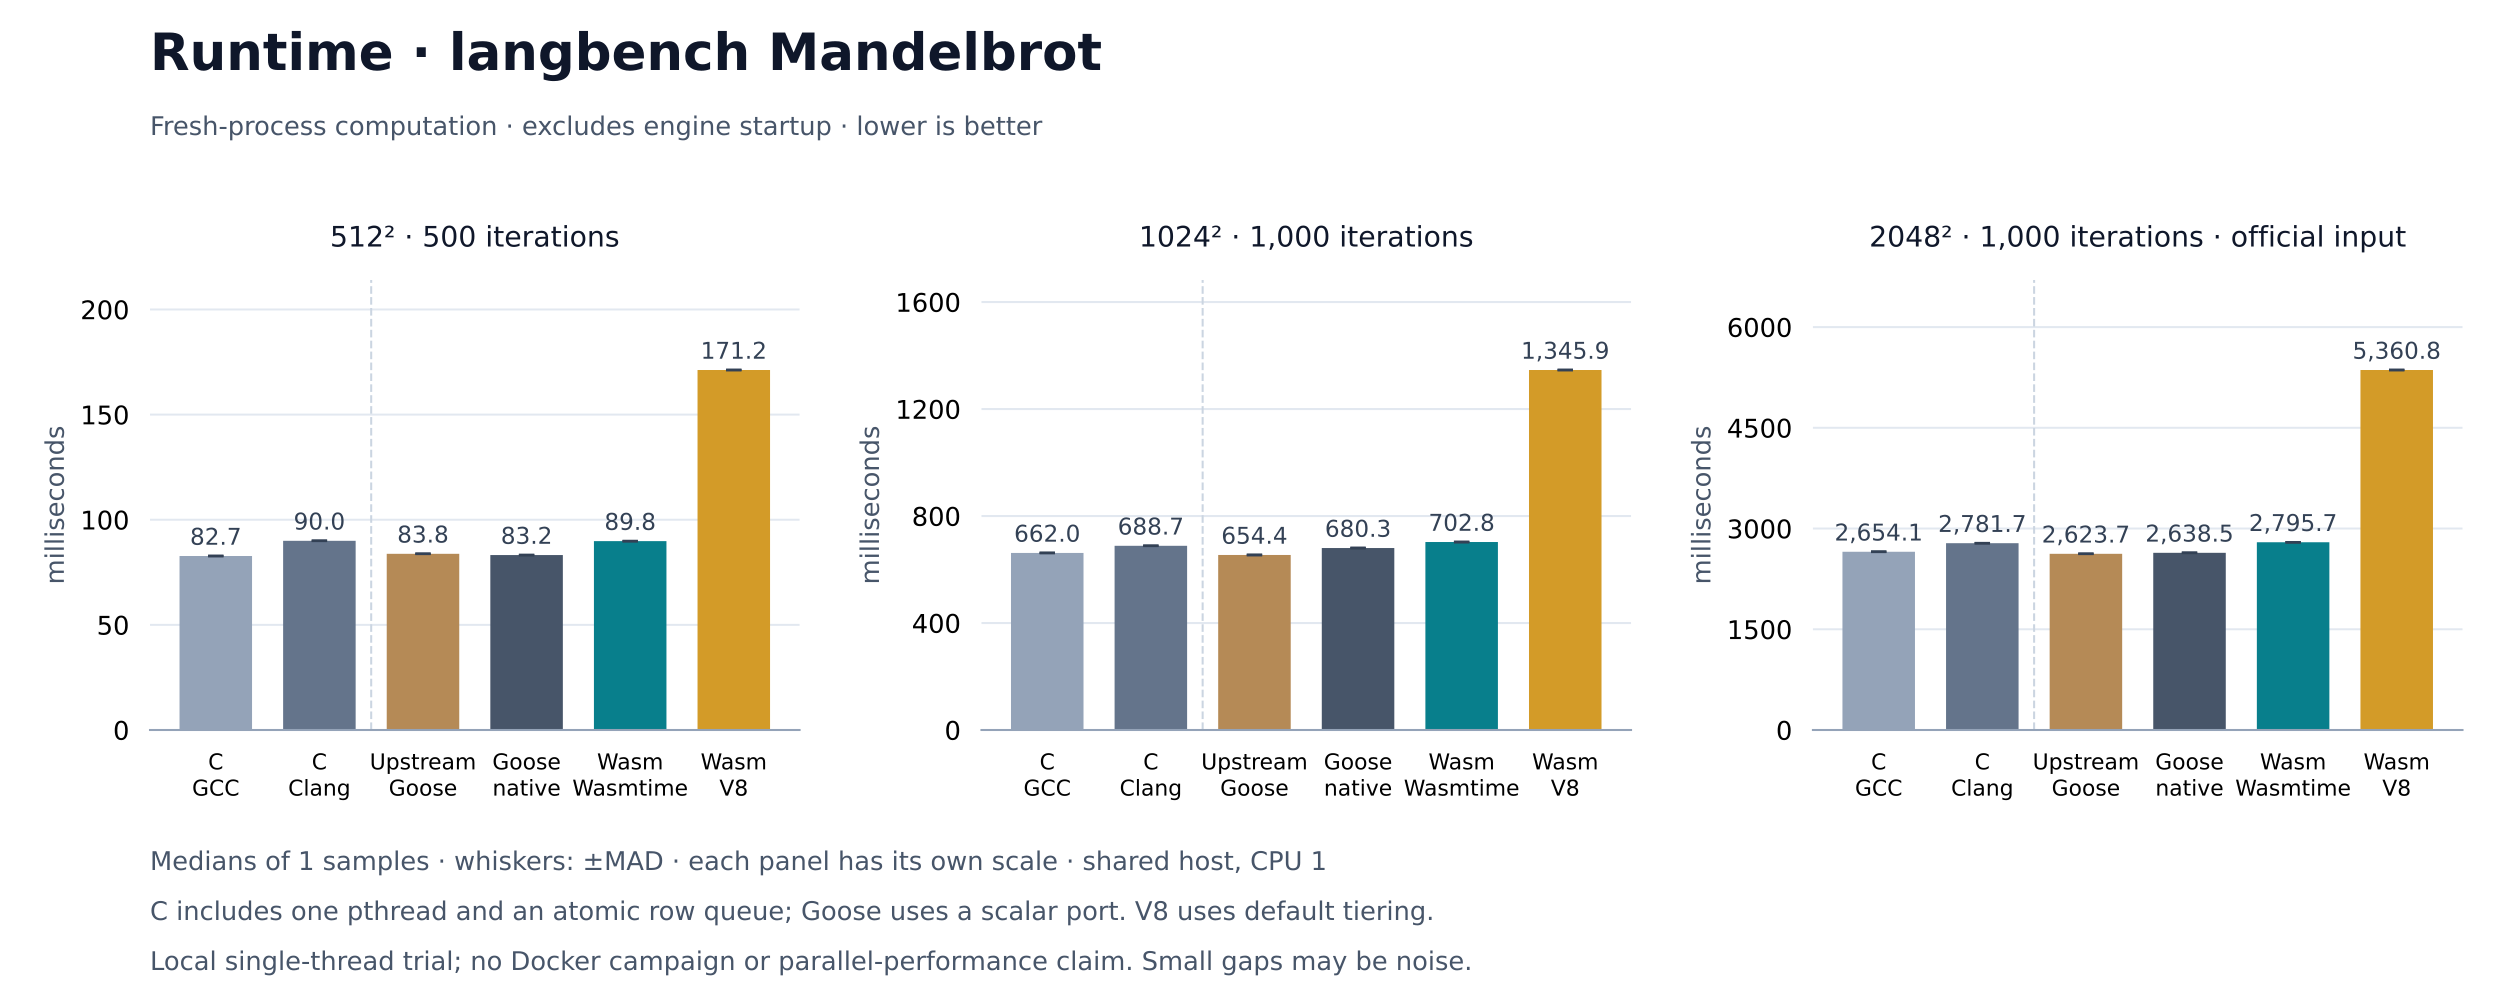
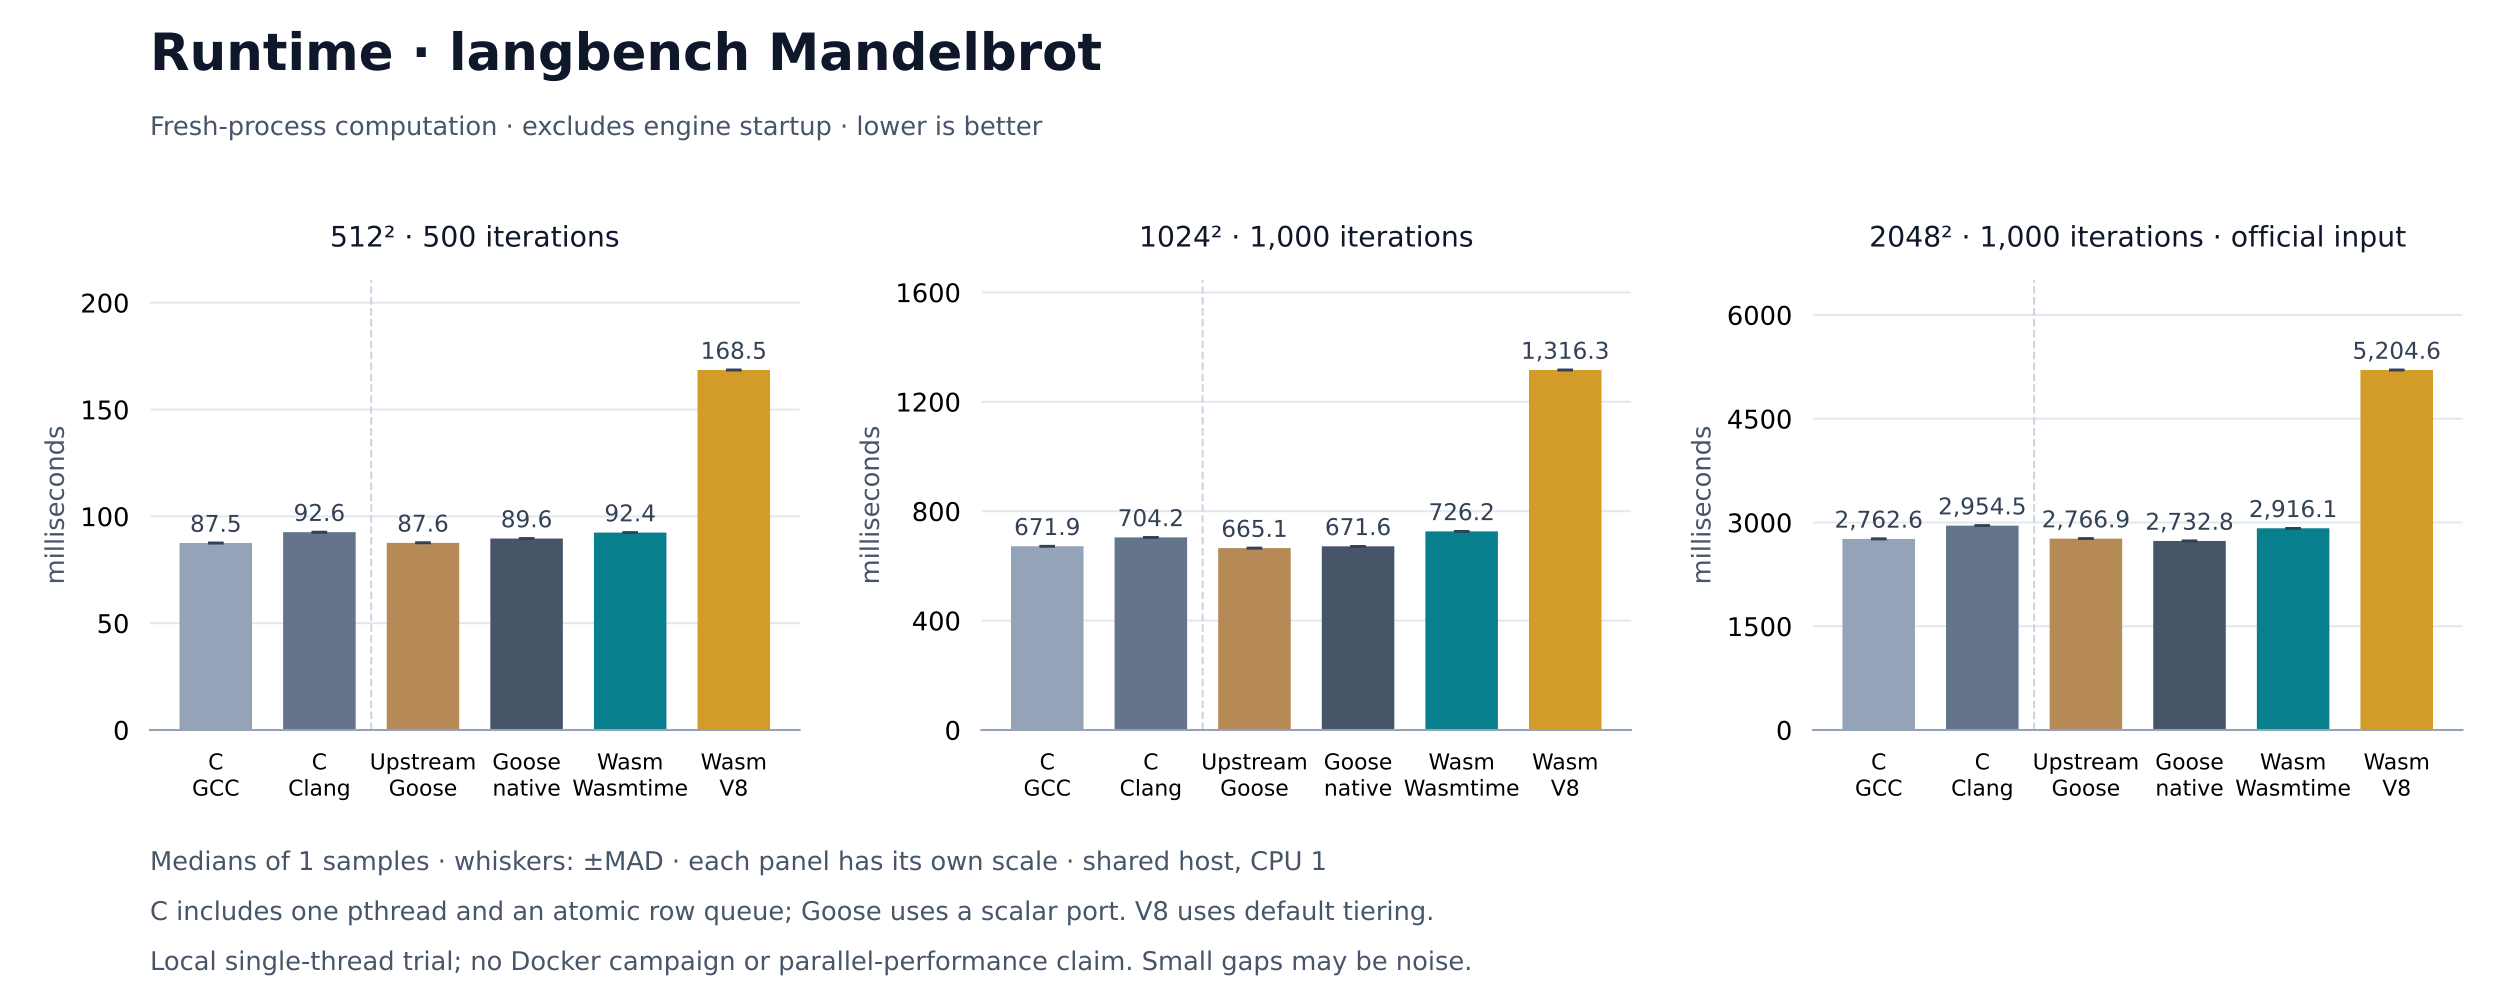
<svg xmlns="http://www.w3.org/2000/svg" xmlns:xlink="http://www.w3.org/1999/xlink" width="972pt" height="388.8pt" viewBox="0 0 972 388.8" version="1.1">
  <defs>
    <style type="text/css">*{stroke-linejoin: round; stroke-linecap: butt}</style>
  </defs>
  <g id="figure_1">
    <g id="patch_1">
      <path d="M 0 388.8 L 972 388.8 L 972 0 L 0 0 z " style="fill: #ffffff" />
    </g>
    <g id="axes_1">
      <g id="patch_2">
        <path d="M 58.32 283.824 L 310.876 283.824 L 310.876 108.864 L 58.32 108.864 z " style="fill: #ffffff" />
      </g>
      <g id="matplotlib.axis_1">
        <g id="xtick_1">
          <g id="line2d_1" />
          <g id="text_1">
            <text style="font-size: 8.5px; font-family: 'DejaVu Sans'" transform="translate(80.93016 299.1328)">C</text>
            <text style="font-size: 8.5px; font-family: 'DejaVu Sans'" transform="translate(74.66938 309.3345)">GCC</text>
          </g>
        </g>
        <g id="xtick_2">
          <g id="line2d_2" />
          <g id="text_2">
            <text style="font-size: 8.5px; font-family: 'DejaVu Sans'" transform="translate(121.2103 299.1328)">C</text>
            <text style="font-size: 8.5px; font-family: 'DejaVu Sans'" transform="translate(112.0336 309.3352)">Clang</text>
          </g>
        </g>
        <g id="xtick_3">
          <g id="line2d_3" />
          <g id="text_3">
            <text style="font-size: 8.5px; font-family: 'DejaVu Sans'" transform="translate(143.7566 299.1328)">Upstream</text>
            <text style="font-size: 8.5px; font-family: 'DejaVu Sans'" transform="translate(151.135 309.3345)">Goose</text>
          </g>
        </g>
        <g id="xtick_4">
          <g id="line2d_4" />
          <g id="text_4">
            <text style="font-size: 8.5px; font-family: 'DejaVu Sans'" transform="translate(191.4151 299.1328)">Goose</text>
            <text style="font-size: 8.5px; font-family: 'DejaVu Sans'" transform="translate(191.4629 309.3352)">native</text>
          </g>
        </g>
        <g id="xtick_5">
          <g id="line2d_5" />
          <g id="text_5">
            <text style="font-size: 8.5px; font-family: 'DejaVu Sans'" transform="translate(232.1294 299.1328)">Wasm</text>
            <text style="font-size: 8.5px; font-family: 'DejaVu Sans'" transform="translate(222.5278 309.3352)">Wasmtime</text>
          </g>
        </g>
        <g id="xtick_6">
          <g id="line2d_6" />
          <g id="text_6">
            <text style="font-size: 8.5px; font-family: 'DejaVu Sans'" transform="translate(272.4095 299.1328)">Wasm</text>
            <text style="font-size: 8.5px; font-family: 'DejaVu Sans'" transform="translate(279.687 309.3345)">V8</text>
          </g>
        </g>
      </g>
      <g id="matplotlib.axis_2">
        <g id="ytick_1">
          <g id="line2d_7">
            <path d="M 58.32 283.824 L 310.876 283.824 " clip-path="url(#peeb7ffb147)" style="fill: none; stroke: #e2e8f0; stroke-width: 0.8; stroke-linecap: square" />
          </g>
          <g id="line2d_8" />
          <g id="text_7">
            <text style="font-size: 10px; font-family: 'DejaVu Sans'; text-anchor: end" x="50.32" y="287.623" transform="rotate(-0 50.32 287.6228)">0</text>
          </g>
        </g>
        <g id="ytick_2">
          <g id="line2d_9">
-             <path d="M 58.32 242.948 L 310.876 242.948 " clip-path="url(#peeb7ffb147)" style="fill: none; stroke: #e2e8f0; stroke-width: 0.8; stroke-linecap: square" />
+             <path d="M 58.32 242.294 L 310.876 242.294 " clip-path="url(#peeb7ffb147)" style="fill: none; stroke: #e2e8f0; stroke-width: 0.8; stroke-linecap: square" />
          </g>
          <g id="line2d_10" />
          <g id="text_8">
-             <text style="font-size: 10px; font-family: 'DejaVu Sans'; text-anchor: end" x="50.32" y="246.747" transform="rotate(-0 50.32 246.7466)">50</text>
+             <text style="font-size: 10px; font-family: 'DejaVu Sans'; text-anchor: end" x="50.32" y="246.093" transform="rotate(-0 50.32 246.0928)">50</text>
          </g>
        </g>
        <g id="ytick_3">
          <g id="line2d_11">
-             <path d="M 58.32 202.071 L 310.876 202.071 " clip-path="url(#peeb7ffb147)" style="fill: none; stroke: #e2e8f0; stroke-width: 0.8; stroke-linecap: square" />
+             <path d="M 58.32 200.764 L 310.876 200.764 " clip-path="url(#peeb7ffb147)" style="fill: none; stroke: #e2e8f0; stroke-width: 0.8; stroke-linecap: square" />
          </g>
          <g id="line2d_12" />
          <g id="text_9">
-             <text style="font-size: 10px; font-family: 'DejaVu Sans'; text-anchor: end" x="50.32" y="205.87" transform="rotate(-0 50.32 205.8703)">100</text>
+             <text style="font-size: 10px; font-family: 'DejaVu Sans'; text-anchor: end" x="50.32" y="204.563" transform="rotate(-0 50.32 204.5627)">100</text>
          </g>
        </g>
        <g id="ytick_4">
          <g id="line2d_13">
-             <path d="M 58.32 161.195 L 310.876 161.195 " clip-path="url(#peeb7ffb147)" style="fill: none; stroke: #e2e8f0; stroke-width: 0.8; stroke-linecap: square" />
+             <path d="M 58.32 159.234 L 310.876 159.234 " clip-path="url(#peeb7ffb147)" style="fill: none; stroke: #e2e8f0; stroke-width: 0.8; stroke-linecap: square" />
          </g>
          <g id="line2d_14" />
          <g id="text_10">
-             <text style="font-size: 10px; font-family: 'DejaVu Sans'; text-anchor: end" x="50.32" y="164.994" transform="rotate(-0 50.32 164.994)">150</text>
+             <text style="font-size: 10px; font-family: 'DejaVu Sans'; text-anchor: end" x="50.32" y="163.033" transform="rotate(-0 50.32 163.0327)">150</text>
          </g>
        </g>
        <g id="ytick_5">
          <g id="line2d_15">
-             <path d="M 58.32 120.319 L 310.876 120.319 " clip-path="url(#peeb7ffb147)" style="fill: none; stroke: #e2e8f0; stroke-width: 0.8; stroke-linecap: square" />
+             <path d="M 58.32 117.704 L 310.876 117.704 " clip-path="url(#peeb7ffb147)" style="fill: none; stroke: #e2e8f0; stroke-width: 0.8; stroke-linecap: square" />
          </g>
          <g id="line2d_16" />
          <g id="text_11">
-             <text style="font-size: 10px; font-family: 'DejaVu Sans'; text-anchor: end" x="50.32" y="124.118" transform="rotate(-0 50.32 124.1177)">200</text>
+             <text style="font-size: 10px; font-family: 'DejaVu Sans'; text-anchor: end" x="50.32" y="121.503" transform="rotate(-0 50.32 121.5026)">200</text>
          </g>
        </g>
        <g id="text_12">
          <text style="font-size: 10px; font-family: 'DejaVu Sans'; text-anchor: middle; fill: #475569" x="24.83" y="196.344" transform="rotate(-90 24.83016 196.344)">milliseconds</text>
        </g>
      </g>
      <g id="patch_3">
-         <path d="M 69.8 283.824 L 97.996 283.824 L 97.996 216.176 L 69.8 216.176 z " clip-path="url(#peeb7ffb147)" style="fill: #94a3b8" />
+         <path d="M 69.8 283.824 L 97.996 283.824 L 97.996 211.132 L 69.8 211.132 z " clip-path="url(#peeb7ffb147)" style="fill: #94a3b8" />
      </g>
      <g id="patch_4">
-         <path d="M 110.08 283.824 L 138.276 283.824 L 138.276 210.268 L 110.08 210.268 z " clip-path="url(#peeb7ffb147)" style="fill: #64748b" />
+         <path d="M 110.08 283.824 L 138.276 283.824 L 138.276 206.901 L 110.08 206.901 z " clip-path="url(#peeb7ffb147)" style="fill: #64748b" />
      </g>
      <g id="patch_5">
-         <path d="M 150.36 283.824 L 178.556 283.824 L 178.556 215.323 L 150.36 215.323 z " clip-path="url(#peeb7ffb147)" style="fill: #b58a56" />
+         <path d="M 150.36 283.824 L 178.556 283.824 L 178.556 211.06 L 150.36 211.06 z " clip-path="url(#peeb7ffb147)" style="fill: #b58a56" />
      </g>
      <g id="patch_6">
-         <path d="M 190.64 283.824 L 218.836 283.824 L 218.836 215.805 L 190.64 215.805 z " clip-path="url(#peeb7ffb147)" style="fill: #475569" />
+         <path d="M 190.64 283.824 L 218.836 283.824 L 218.836 209.376 L 190.64 209.376 z " clip-path="url(#peeb7ffb147)" style="fill: #475569" />
      </g>
      <g id="patch_7">
-         <path d="M 230.92 283.824 L 259.116 283.824 L 259.116 210.391 L 230.92 210.391 z " clip-path="url(#peeb7ffb147)" style="fill: #087f8c" />
+         <path d="M 230.92 283.824 L 259.116 283.824 L 259.116 207.075 L 230.92 207.075 z " clip-path="url(#peeb7ffb147)" style="fill: #087f8c" />
      </g>
      <g id="patch_8">
        <path d="M 271.2 283.824 L 299.396 283.824 L 299.396 143.856 L 271.2 143.856 z " clip-path="url(#peeb7ffb147)" style="fill: #d39b28" />
      </g>
      <g id="LineCollection_1">
-         <path d="M 83.898 216.176 L 83.898 216.176 " clip-path="url(#peeb7ffb147)" style="fill: none; stroke: #334155; stroke-width: 0.8" />
-         <path d="M 124.178 210.268 L 124.178 210.268 " clip-path="url(#peeb7ffb147)" style="fill: none; stroke: #334155; stroke-width: 0.8" />
-         <path d="M 164.458 215.323 L 164.458 215.323 " clip-path="url(#peeb7ffb147)" style="fill: none; stroke: #334155; stroke-width: 0.8" />
-         <path d="M 204.738 215.805 L 204.738 215.805 " clip-path="url(#peeb7ffb147)" style="fill: none; stroke: #334155; stroke-width: 0.8" />
-         <path d="M 245.018 210.391 L 245.018 210.391 " clip-path="url(#peeb7ffb147)" style="fill: none; stroke: #334155; stroke-width: 0.8" />
+         <path d="M 83.898 211.132 L 83.898 211.132 " clip-path="url(#peeb7ffb147)" style="fill: none; stroke: #334155; stroke-width: 0.8" />
+         <path d="M 124.178 206.901 L 124.178 206.901 " clip-path="url(#peeb7ffb147)" style="fill: none; stroke: #334155; stroke-width: 0.8" />
+         <path d="M 164.458 211.06 L 164.458 211.06 " clip-path="url(#peeb7ffb147)" style="fill: none; stroke: #334155; stroke-width: 0.8" />
+         <path d="M 204.738 209.376 L 204.738 209.376 " clip-path="url(#peeb7ffb147)" style="fill: none; stroke: #334155; stroke-width: 0.8" />
+         <path d="M 245.018 207.075 L 245.018 207.075 " clip-path="url(#peeb7ffb147)" style="fill: none; stroke: #334155; stroke-width: 0.8" />
        <path d="M 285.298 143.856 L 285.298 143.856 " clip-path="url(#peeb7ffb147)" style="fill: none; stroke: #334155; stroke-width: 0.8" />
      </g>
      <g id="line2d_17">
        <defs>
          <path id="md6abe20cdd" d="M 3 0 L -3 -0 " style="stroke: #334155" />
        </defs>
        <g clip-path="url(#peeb7ffb147)">
-           <use xlink:href="#md6abe20cdd" x="83.898" y="216.176" style="fill: #1f77b4; stroke: #334155" />
-           <use xlink:href="#md6abe20cdd" x="124.178" y="210.268" style="fill: #1f77b4; stroke: #334155" />
-           <use xlink:href="#md6abe20cdd" x="164.458" y="215.323" style="fill: #1f77b4; stroke: #334155" />
-           <use xlink:href="#md6abe20cdd" x="204.738" y="215.805" style="fill: #1f77b4; stroke: #334155" />
-           <use xlink:href="#md6abe20cdd" x="245.018" y="210.391" style="fill: #1f77b4; stroke: #334155" />
+           <use xlink:href="#md6abe20cdd" x="83.898" y="211.132" style="fill: #1f77b4; stroke: #334155" />
+           <use xlink:href="#md6abe20cdd" x="124.178" y="206.901" style="fill: #1f77b4; stroke: #334155" />
+           <use xlink:href="#md6abe20cdd" x="164.458" y="211.06" style="fill: #1f77b4; stroke: #334155" />
+           <use xlink:href="#md6abe20cdd" x="204.738" y="209.376" style="fill: #1f77b4; stroke: #334155" />
+           <use xlink:href="#md6abe20cdd" x="245.018" y="207.075" style="fill: #1f77b4; stroke: #334155" />
          <use xlink:href="#md6abe20cdd" x="285.298" y="143.856" style="fill: #1f77b4; stroke: #334155" />
        </g>
      </g>
      <g id="line2d_18">
        <g clip-path="url(#peeb7ffb147)">
-           <use xlink:href="#md6abe20cdd" x="83.898" y="216.176" style="fill: #1f77b4; stroke: #334155" />
-           <use xlink:href="#md6abe20cdd" x="124.178" y="210.268" style="fill: #1f77b4; stroke: #334155" />
-           <use xlink:href="#md6abe20cdd" x="164.458" y="215.323" style="fill: #1f77b4; stroke: #334155" />
-           <use xlink:href="#md6abe20cdd" x="204.738" y="215.805" style="fill: #1f77b4; stroke: #334155" />
-           <use xlink:href="#md6abe20cdd" x="245.018" y="210.391" style="fill: #1f77b4; stroke: #334155" />
+           <use xlink:href="#md6abe20cdd" x="83.898" y="211.132" style="fill: #1f77b4; stroke: #334155" />
+           <use xlink:href="#md6abe20cdd" x="124.178" y="206.901" style="fill: #1f77b4; stroke: #334155" />
+           <use xlink:href="#md6abe20cdd" x="164.458" y="211.06" style="fill: #1f77b4; stroke: #334155" />
+           <use xlink:href="#md6abe20cdd" x="204.738" y="209.376" style="fill: #1f77b4; stroke: #334155" />
+           <use xlink:href="#md6abe20cdd" x="245.018" y="207.075" style="fill: #1f77b4; stroke: #334155" />
          <use xlink:href="#md6abe20cdd" x="285.298" y="143.856" style="fill: #1f77b4; stroke: #334155" />
        </g>
      </g>
      <g id="line2d_19">
        <path d="M 144.318 283.824 L 144.318 108.864 " clip-path="url(#peeb7ffb147)" style="fill: none; stroke-dasharray: 2.96,1.28; stroke-dashoffset: 0; stroke: #cbd5e1; stroke-width: 0.8" />
      </g>
      <g id="patch_9">
        <path d="M 58.32 283.824 L 310.876 283.824 " style="fill: none; stroke: #94a3b8; stroke-width: 0.8; stroke-linejoin: miter; stroke-linecap: square" />
      </g>
      <g id="text_13">
-         <text style="font-size: 9px; font-family: 'DejaVu Sans'; text-anchor: middle; fill: #334155" x="83.898" y="211.802" transform="rotate(-0 83.89786 211.8021)">82.7</text>
+         <text style="font-size: 9px; font-family: 'DejaVu Sans'; text-anchor: middle; fill: #334155" x="83.898" y="206.758" transform="rotate(-0 83.89786 206.7577)">87.5</text>
      </g>
      <g id="text_14">
-         <text style="font-size: 9px; font-family: 'DejaVu Sans'; text-anchor: middle; fill: #334155" x="124.178" y="205.894" transform="rotate(-0 124.178 205.8942)">90.0</text>
+         <text style="font-size: 9px; font-family: 'DejaVu Sans'; text-anchor: middle; fill: #334155" x="124.178" y="202.527" transform="rotate(-0 124.178 202.5271)">92.6</text>
      </g>
      <g id="text_15">
-         <text style="font-size: 9px; font-family: 'DejaVu Sans'; text-anchor: middle; fill: #334155" x="164.458" y="210.949" transform="rotate(-0 164.458 210.949)">83.8</text>
+         <text style="font-size: 9px; font-family: 'DejaVu Sans'; text-anchor: middle; fill: #334155" x="164.458" y="206.686" transform="rotate(-0 164.458 206.6864)">87.6</text>
      </g>
      <g id="text_16">
-         <text style="font-size: 9px; font-family: 'DejaVu Sans'; text-anchor: middle; fill: #334155" x="204.738" y="211.431" transform="rotate(-0 204.7381 211.4312)">83.2</text>
+         <text style="font-size: 9px; font-family: 'DejaVu Sans'; text-anchor: middle; fill: #334155" x="204.738" y="205.002" transform="rotate(-0 204.7381 205.0019)">89.6</text>
      </g>
      <g id="text_17">
-         <text style="font-size: 9px; font-family: 'DejaVu Sans'; text-anchor: middle; fill: #334155" x="245.018" y="206.017" transform="rotate(-0 245.0182 206.0168)">89.8</text>
+         <text style="font-size: 9px; font-family: 'DejaVu Sans'; text-anchor: middle; fill: #334155" x="245.018" y="202.701" transform="rotate(-0 245.0182 202.7012)">92.4</text>
      </g>
      <g id="text_18">
-         <text style="font-size: 9px; font-family: 'DejaVu Sans'; text-anchor: middle; fill: #334155" x="285.298" y="139.482" transform="rotate(-0 285.2983 139.482)">171.2</text>
+         <text style="font-size: 9px; font-family: 'DejaVu Sans'; text-anchor: middle; fill: #334155" x="285.298" y="139.482" transform="rotate(-0 285.2983 139.482)">168.5</text>
      </g>
      <g id="text_19">
        <text style="font-size: 11px; font-family: 'DejaVu Sans'; text-anchor: middle; fill: #0f172a" x="184.598" y="95.864" transform="rotate(-0 184.5981 95.864)">512² · 500 iterations</text>
      </g>
    </g>
    <g id="axes_2">
      <g id="patch_10">
        <path d="M 381.592 283.824 L 634.148 283.824 L 634.148 108.864 L 381.592 108.864 z " style="fill: #ffffff" />
      </g>
      <g id="matplotlib.axis_3">
        <g id="xtick_7">
          <g id="line2d_20" />
          <g id="text_20">
            <text style="font-size: 8.5px; font-family: 'DejaVu Sans'" transform="translate(404.2021 299.1328)">C</text>
            <text style="font-size: 8.5px; font-family: 'DejaVu Sans'" transform="translate(397.9413 309.3345)">GCC</text>
          </g>
        </g>
        <g id="xtick_8">
          <g id="line2d_21" />
          <g id="text_21">
            <text style="font-size: 8.5px; font-family: 'DejaVu Sans'" transform="translate(444.4822 299.1328)">C</text>
            <text style="font-size: 8.5px; font-family: 'DejaVu Sans'" transform="translate(435.3055 309.3352)">Clang</text>
          </g>
        </g>
        <g id="xtick_9">
          <g id="line2d_22" />
          <g id="text_22">
            <text style="font-size: 8.5px; font-family: 'DejaVu Sans'" transform="translate(467.0285 299.1328)">Upstream</text>
            <text style="font-size: 8.5px; font-family: 'DejaVu Sans'" transform="translate(474.4069 309.3345)">Goose</text>
          </g>
        </g>
        <g id="xtick_10">
          <g id="line2d_23" />
          <g id="text_23">
            <text style="font-size: 8.5px; font-family: 'DejaVu Sans'" transform="translate(514.687 299.1328)">Goose</text>
            <text style="font-size: 8.5px; font-family: 'DejaVu Sans'" transform="translate(514.7348 309.3352)">native</text>
          </g>
        </g>
        <g id="xtick_11">
          <g id="line2d_24" />
          <g id="text_24">
            <text style="font-size: 8.5px; font-family: 'DejaVu Sans'" transform="translate(555.4013 299.1328)">Wasm</text>
            <text style="font-size: 8.5px; font-family: 'DejaVu Sans'" transform="translate(545.7997 309.3352)">Wasmtime</text>
          </g>
        </g>
        <g id="xtick_12">
          <g id="line2d_25" />
          <g id="text_25">
            <text style="font-size: 8.5px; font-family: 'DejaVu Sans'" transform="translate(595.6814 299.1328)">Wasm</text>
            <text style="font-size: 8.5px; font-family: 'DejaVu Sans'" transform="translate(602.9589 309.3345)">V8</text>
          </g>
        </g>
      </g>
      <g id="matplotlib.axis_4">
        <g id="ytick_6">
          <g id="line2d_26">
            <path d="M 381.592 283.824 L 634.148 283.824 " clip-path="url(#p2e645117cb)" style="fill: none; stroke: #e2e8f0; stroke-width: 0.8; stroke-linecap: square" />
          </g>
          <g id="line2d_27" />
          <g id="text_26">
            <text style="font-size: 10px; font-family: 'DejaVu Sans'; text-anchor: end" x="373.592" y="287.623" transform="rotate(-0 373.5919 287.6228)">0</text>
          </g>
        </g>
        <g id="ytick_7">
          <g id="line2d_28">
-             <path d="M 381.592 242.226 L 634.148 242.226 " clip-path="url(#p2e645117cb)" style="fill: none; stroke: #e2e8f0; stroke-width: 0.8; stroke-linecap: square" />
+             <path d="M 381.592 241.289 L 634.148 241.289 " clip-path="url(#p2e645117cb)" style="fill: none; stroke: #e2e8f0; stroke-width: 0.8; stroke-linecap: square" />
          </g>
          <g id="line2d_29" />
          <g id="text_27">
-             <text style="font-size: 10px; font-family: 'DejaVu Sans'; text-anchor: end" x="373.592" y="246.025" transform="rotate(-0 373.5919 246.0248)">400</text>
+             <text style="font-size: 10px; font-family: 'DejaVu Sans'; text-anchor: end" x="373.592" y="245.088" transform="rotate(-0 373.5919 245.0878)">400</text>
          </g>
        </g>
        <g id="ytick_8">
          <g id="line2d_30">
-             <path d="M 381.592 200.628 L 634.148 200.628 " clip-path="url(#p2e645117cb)" style="fill: none; stroke: #e2e8f0; stroke-width: 0.8; stroke-linecap: square" />
+             <path d="M 381.592 198.754 L 634.148 198.754 " clip-path="url(#p2e645117cb)" style="fill: none; stroke: #e2e8f0; stroke-width: 0.8; stroke-linecap: square" />
          </g>
          <g id="line2d_31" />
          <g id="text_28">
-             <text style="font-size: 10px; font-family: 'DejaVu Sans'; text-anchor: end" x="373.592" y="204.427" transform="rotate(-0 373.5919 204.4269)">800</text>
+             <text style="font-size: 10px; font-family: 'DejaVu Sans'; text-anchor: end" x="373.592" y="202.553" transform="rotate(-0 373.5919 202.5527)">800</text>
          </g>
        </g>
        <g id="ytick_9">
          <g id="line2d_32">
-             <path d="M 381.592 159.03 L 634.148 159.03 " clip-path="url(#p2e645117cb)" style="fill: none; stroke: #e2e8f0; stroke-width: 0.8; stroke-linecap: square" />
+             <path d="M 381.592 156.219 L 634.148 156.219 " clip-path="url(#p2e645117cb)" style="fill: none; stroke: #e2e8f0; stroke-width: 0.8; stroke-linecap: square" />
          </g>
          <g id="line2d_33" />
          <g id="text_29">
-             <text style="font-size: 10px; font-family: 'DejaVu Sans'; text-anchor: end" x="373.592" y="162.829" transform="rotate(-0 373.5919 162.8289)">1200</text>
+             <text style="font-size: 10px; font-family: 'DejaVu Sans'; text-anchor: end" x="373.592" y="160.018" transform="rotate(-0 373.5919 160.0176)">1200</text>
          </g>
        </g>
        <g id="ytick_10">
          <g id="line2d_34">
-             <path d="M 381.592 117.432 L 634.148 117.432 " clip-path="url(#p2e645117cb)" style="fill: none; stroke: #e2e8f0; stroke-width: 0.8; stroke-linecap: square" />
+             <path d="M 381.592 113.684 L 634.148 113.684 " clip-path="url(#p2e645117cb)" style="fill: none; stroke: #e2e8f0; stroke-width: 0.8; stroke-linecap: square" />
          </g>
          <g id="line2d_35" />
          <g id="text_30">
-             <text style="font-size: 10px; font-family: 'DejaVu Sans'; text-anchor: end" x="373.592" y="121.231" transform="rotate(-0 373.5919 121.2309)">1600</text>
+             <text style="font-size: 10px; font-family: 'DejaVu Sans'; text-anchor: end" x="373.592" y="117.483" transform="rotate(-0 373.5919 117.4826)">1600</text>
          </g>
        </g>
        <g id="text_31">
          <text style="font-size: 10px; font-family: 'DejaVu Sans'; text-anchor: middle; fill: #475569" x="341.74" y="196.344" transform="rotate(-90 341.7396 196.344)">milliseconds</text>
        </g>
      </g>
      <g id="patch_11">
-         <path d="M 393.072 283.824 L 421.268 283.824 L 421.268 214.984 L 393.072 214.984 z " clip-path="url(#p2e645117cb)" style="fill: #94a3b8" />
+         <path d="M 393.072 283.824 L 421.268 283.824 L 421.268 212.379 L 393.072 212.379 z " clip-path="url(#p2e645117cb)" style="fill: #94a3b8" />
      </g>
      <g id="patch_12">
-         <path d="M 433.352 283.824 L 461.548 283.824 L 461.548 212.208 L 433.352 212.208 z " clip-path="url(#p2e645117cb)" style="fill: #64748b" />
+         <path d="M 433.352 283.824 L 461.548 283.824 L 461.548 208.936 L 433.352 208.936 z " clip-path="url(#p2e645117cb)" style="fill: #64748b" />
      </g>
      <g id="patch_13">
-         <path d="M 473.632 283.824 L 501.828 283.824 L 501.828 215.772 L 473.632 215.772 z " clip-path="url(#p2e645117cb)" style="fill: #b58a56" />
+         <path d="M 473.632 283.824 L 501.828 283.824 L 501.828 213.097 L 473.632 213.097 z " clip-path="url(#p2e645117cb)" style="fill: #b58a56" />
      </g>
      <g id="patch_14">
-         <path d="M 513.912 283.824 L 542.108 283.824 L 542.108 213.074 L 513.912 213.074 z " clip-path="url(#p2e645117cb)" style="fill: #475569" />
+         <path d="M 513.912 283.824 L 542.108 283.824 L 542.108 212.409 L 513.912 212.409 z " clip-path="url(#p2e645117cb)" style="fill: #475569" />
      </g>
      <g id="patch_15">
-         <path d="M 554.192 283.824 L 582.388 283.824 L 582.388 210.736 L 554.192 210.736 z " clip-path="url(#p2e645117cb)" style="fill: #087f8c" />
+         <path d="M 554.192 283.824 L 582.388 283.824 L 582.388 206.6 L 554.192 206.6 z " clip-path="url(#p2e645117cb)" style="fill: #087f8c" />
      </g>
      <g id="patch_16">
        <path d="M 594.472 283.824 L 622.668 283.824 L 622.668 143.856 L 594.472 143.856 z " clip-path="url(#p2e645117cb)" style="fill: #d39b28" />
      </g>
      <g id="LineCollection_2">
-         <path d="M 407.17 214.984 L 407.17 214.984 " clip-path="url(#p2e645117cb)" style="fill: none; stroke: #334155; stroke-width: 0.8" />
-         <path d="M 447.45 212.208 L 447.45 212.208 " clip-path="url(#p2e645117cb)" style="fill: none; stroke: #334155; stroke-width: 0.8" />
-         <path d="M 487.73 215.772 L 487.73 215.772 " clip-path="url(#p2e645117cb)" style="fill: none; stroke: #334155; stroke-width: 0.8" />
-         <path d="M 528.01 213.074 L 528.01 213.074 " clip-path="url(#p2e645117cb)" style="fill: none; stroke: #334155; stroke-width: 0.8" />
-         <path d="M 568.29 210.736 L 568.29 210.736 " clip-path="url(#p2e645117cb)" style="fill: none; stroke: #334155; stroke-width: 0.8" />
+         <path d="M 407.17 212.379 L 407.17 212.379 " clip-path="url(#p2e645117cb)" style="fill: none; stroke: #334155; stroke-width: 0.8" />
+         <path d="M 447.45 208.936 L 447.45 208.936 " clip-path="url(#p2e645117cb)" style="fill: none; stroke: #334155; stroke-width: 0.8" />
+         <path d="M 487.73 213.097 L 487.73 213.097 " clip-path="url(#p2e645117cb)" style="fill: none; stroke: #334155; stroke-width: 0.8" />
+         <path d="M 528.01 212.409 L 528.01 212.409 " clip-path="url(#p2e645117cb)" style="fill: none; stroke: #334155; stroke-width: 0.8" />
+         <path d="M 568.29 206.6 L 568.29 206.6 " clip-path="url(#p2e645117cb)" style="fill: none; stroke: #334155; stroke-width: 0.8" />
        <path d="M 608.57 143.856 L 608.57 143.856 " clip-path="url(#p2e645117cb)" style="fill: none; stroke: #334155; stroke-width: 0.8" />
      </g>
      <g id="line2d_36">
        <g clip-path="url(#p2e645117cb)">
-           <use xlink:href="#md6abe20cdd" x="407.17" y="214.984" style="fill: #1f77b4; stroke: #334155" />
-           <use xlink:href="#md6abe20cdd" x="447.45" y="212.208" style="fill: #1f77b4; stroke: #334155" />
-           <use xlink:href="#md6abe20cdd" x="487.73" y="215.772" style="fill: #1f77b4; stroke: #334155" />
-           <use xlink:href="#md6abe20cdd" x="528.01" y="213.074" style="fill: #1f77b4; stroke: #334155" />
-           <use xlink:href="#md6abe20cdd" x="568.29" y="210.736" style="fill: #1f77b4; stroke: #334155" />
+           <use xlink:href="#md6abe20cdd" x="407.17" y="212.379" style="fill: #1f77b4; stroke: #334155" />
+           <use xlink:href="#md6abe20cdd" x="447.45" y="208.936" style="fill: #1f77b4; stroke: #334155" />
+           <use xlink:href="#md6abe20cdd" x="487.73" y="213.097" style="fill: #1f77b4; stroke: #334155" />
+           <use xlink:href="#md6abe20cdd" x="528.01" y="212.409" style="fill: #1f77b4; stroke: #334155" />
+           <use xlink:href="#md6abe20cdd" x="568.29" y="206.6" style="fill: #1f77b4; stroke: #334155" />
          <use xlink:href="#md6abe20cdd" x="608.57" y="143.856" style="fill: #1f77b4; stroke: #334155" />
        </g>
      </g>
      <g id="line2d_37">
        <g clip-path="url(#p2e645117cb)">
-           <use xlink:href="#md6abe20cdd" x="407.17" y="214.984" style="fill: #1f77b4; stroke: #334155" />
-           <use xlink:href="#md6abe20cdd" x="447.45" y="212.208" style="fill: #1f77b4; stroke: #334155" />
-           <use xlink:href="#md6abe20cdd" x="487.73" y="215.772" style="fill: #1f77b4; stroke: #334155" />
-           <use xlink:href="#md6abe20cdd" x="528.01" y="213.074" style="fill: #1f77b4; stroke: #334155" />
-           <use xlink:href="#md6abe20cdd" x="568.29" y="210.736" style="fill: #1f77b4; stroke: #334155" />
+           <use xlink:href="#md6abe20cdd" x="407.17" y="212.379" style="fill: #1f77b4; stroke: #334155" />
+           <use xlink:href="#md6abe20cdd" x="447.45" y="208.936" style="fill: #1f77b4; stroke: #334155" />
+           <use xlink:href="#md6abe20cdd" x="487.73" y="213.097" style="fill: #1f77b4; stroke: #334155" />
+           <use xlink:href="#md6abe20cdd" x="528.01" y="212.409" style="fill: #1f77b4; stroke: #334155" />
+           <use xlink:href="#md6abe20cdd" x="568.29" y="206.6" style="fill: #1f77b4; stroke: #334155" />
          <use xlink:href="#md6abe20cdd" x="608.57" y="143.856" style="fill: #1f77b4; stroke: #334155" />
        </g>
      </g>
      <g id="line2d_38">
        <path d="M 467.59 283.824 L 467.59 108.864 " clip-path="url(#p2e645117cb)" style="fill: none; stroke-dasharray: 2.96,1.28; stroke-dashoffset: 0; stroke: #cbd5e1; stroke-width: 0.8" />
      </g>
      <g id="patch_17">
        <path d="M 381.592 283.824 L 634.148 283.824 " style="fill: none; stroke: #94a3b8; stroke-width: 0.8; stroke-linejoin: miter; stroke-linecap: square" />
      </g>
      <g id="text_32">
-         <text style="font-size: 9px; font-family: 'DejaVu Sans'; text-anchor: middle; fill: #334155" x="407.17" y="210.61" transform="rotate(-0 407.1698 210.61)">662.0</text>
+         <text style="font-size: 9px; font-family: 'DejaVu Sans'; text-anchor: middle; fill: #334155" x="407.17" y="208.005" transform="rotate(-0 407.1698 208.0049)">671.9</text>
      </g>
      <g id="text_33">
-         <text style="font-size: 9px; font-family: 'DejaVu Sans'; text-anchor: middle; fill: #334155" x="447.45" y="207.834" transform="rotate(-0 447.4499 207.8337)">688.7</text>
+         <text style="font-size: 9px; font-family: 'DejaVu Sans'; text-anchor: middle; fill: #334155" x="447.45" y="204.562" transform="rotate(-0 447.4499 204.5625)">704.2</text>
      </g>
      <g id="text_34">
-         <text style="font-size: 9px; font-family: 'DejaVu Sans'; text-anchor: middle; fill: #334155" x="487.73" y="211.398" transform="rotate(-0 487.73 211.3981)">654.4</text>
+         <text style="font-size: 9px; font-family: 'DejaVu Sans'; text-anchor: middle; fill: #334155" x="487.73" y="208.723" transform="rotate(-0 487.73 208.7229)">665.1</text>
      </g>
      <g id="text_35">
-         <text style="font-size: 9px; font-family: 'DejaVu Sans'; text-anchor: middle; fill: #334155" x="528.01" y="208.7" transform="rotate(-0 528.01 208.6999)">680.3</text>
+         <text style="font-size: 9px; font-family: 'DejaVu Sans'; text-anchor: middle; fill: #334155" x="528.01" y="208.035" transform="rotate(-0 528.01 208.0348)">671.6</text>
      </g>
      <g id="text_36">
-         <text style="font-size: 9px; font-family: 'DejaVu Sans'; text-anchor: middle; fill: #334155" x="568.29" y="206.362" transform="rotate(-0 568.2901 206.3615)">702.8</text>
+         <text style="font-size: 9px; font-family: 'DejaVu Sans'; text-anchor: middle; fill: #334155" x="568.29" y="202.226" transform="rotate(-0 568.2901 202.2259)">726.2</text>
      </g>
      <g id="text_37">
-         <text style="font-size: 9px; font-family: 'DejaVu Sans'; text-anchor: middle; fill: #334155" x="608.57" y="139.482" transform="rotate(-0 608.5702 139.482)">1,345.9</text>
+         <text style="font-size: 9px; font-family: 'DejaVu Sans'; text-anchor: middle; fill: #334155" x="608.57" y="139.482" transform="rotate(-0 608.5702 139.482)">1,316.3</text>
      </g>
      <g id="text_38">
        <text style="font-size: 11px; font-family: 'DejaVu Sans'; text-anchor: middle; fill: #0f172a" x="507.87" y="95.864" transform="rotate(-0 507.87 95.864)">1024² · 1,000 iterations</text>
      </g>
    </g>
    <g id="axes_3">
      <g id="patch_18">
        <path d="M 704.864 283.824 L 957.42 283.824 L 957.42 108.864 L 704.864 108.864 z " style="fill: #ffffff" />
      </g>
      <g id="matplotlib.axis_5">
        <g id="xtick_13">
          <g id="line2d_39" />
          <g id="text_39">
            <text style="font-size: 8.5px; font-family: 'DejaVu Sans'" transform="translate(727.474 299.1328)">C</text>
            <text style="font-size: 8.5px; font-family: 'DejaVu Sans'" transform="translate(721.2132 309.3345)">GCC</text>
          </g>
        </g>
        <g id="xtick_14">
          <g id="line2d_40" />
          <g id="text_40">
            <text style="font-size: 8.5px; font-family: 'DejaVu Sans'" transform="translate(767.7541 299.1328)">C</text>
            <text style="font-size: 8.5px; font-family: 'DejaVu Sans'" transform="translate(758.5774 309.3352)">Clang</text>
          </g>
        </g>
        <g id="xtick_15">
          <g id="line2d_41" />
          <g id="text_41">
            <text style="font-size: 8.5px; font-family: 'DejaVu Sans'" transform="translate(790.3004 299.1328)">Upstream</text>
            <text style="font-size: 8.5px; font-family: 'DejaVu Sans'" transform="translate(797.6788 309.3345)">Goose</text>
          </g>
        </g>
        <g id="xtick_16">
          <g id="line2d_42" />
          <g id="text_42">
            <text style="font-size: 8.5px; font-family: 'DejaVu Sans'" transform="translate(837.9589 299.1328)">Goose</text>
            <text style="font-size: 8.5px; font-family: 'DejaVu Sans'" transform="translate(838.0067 309.3352)">native</text>
          </g>
        </g>
        <g id="xtick_17">
          <g id="line2d_43" />
          <g id="text_43">
            <text style="font-size: 8.5px; font-family: 'DejaVu Sans'" transform="translate(878.6733 299.1328)">Wasm</text>
            <text style="font-size: 8.5px; font-family: 'DejaVu Sans'" transform="translate(869.0716 309.3352)">Wasmtime</text>
          </g>
        </g>
        <g id="xtick_18">
          <g id="line2d_44" />
          <g id="text_44">
            <text style="font-size: 8.5px; font-family: 'DejaVu Sans'" transform="translate(918.9534 299.1328)">Wasm</text>
            <text style="font-size: 8.5px; font-family: 'DejaVu Sans'" transform="translate(926.2308 309.3345)">V8</text>
          </g>
        </g>
      </g>
      <g id="matplotlib.axis_6">
        <g id="ytick_11">
          <g id="line2d_45">
            <path d="M 704.864 283.824 L 957.42 283.824 " clip-path="url(#p51742652c3)" style="fill: none; stroke: #e2e8f0; stroke-width: 0.8; stroke-linecap: square" />
          </g>
          <g id="line2d_46" />
          <g id="text_45">
            <text style="font-size: 10px; font-family: 'DejaVu Sans'; text-anchor: end" x="696.864" y="287.623" transform="rotate(-0 696.8638 287.6228)">0</text>
          </g>
        </g>
        <g id="ytick_12">
          <g id="line2d_47">
-             <path d="M 704.864 244.66 L 957.42 244.66 " clip-path="url(#p51742652c3)" style="fill: none; stroke: #e2e8f0; stroke-width: 0.8; stroke-linecap: square" />
+             <path d="M 704.864 243.484 L 957.42 243.484 " clip-path="url(#p51742652c3)" style="fill: none; stroke: #e2e8f0; stroke-width: 0.8; stroke-linecap: square" />
          </g>
          <g id="line2d_48" />
          <g id="text_46">
-             <text style="font-size: 10px; font-family: 'DejaVu Sans'; text-anchor: end" x="696.864" y="248.458" transform="rotate(-0 696.8638 248.4584)">1500</text>
+             <text style="font-size: 10px; font-family: 'DejaVu Sans'; text-anchor: end" x="696.864" y="247.283" transform="rotate(-0 696.8638 247.2829)">1500</text>
          </g>
        </g>
        <g id="ytick_13">
          <g id="line2d_49">
-             <path d="M 704.864 205.495 L 957.42 205.495 " clip-path="url(#p51742652c3)" style="fill: none; stroke: #e2e8f0; stroke-width: 0.8; stroke-linecap: square" />
+             <path d="M 704.864 203.144 L 957.42 203.144 " clip-path="url(#p51742652c3)" style="fill: none; stroke: #e2e8f0; stroke-width: 0.8; stroke-linecap: square" />
          </g>
          <g id="line2d_50" />
          <g id="text_47">
-             <text style="font-size: 10px; font-family: 'DejaVu Sans'; text-anchor: end" x="696.864" y="209.294" transform="rotate(-0 696.8638 209.2941)">3000</text>
+             <text style="font-size: 10px; font-family: 'DejaVu Sans'; text-anchor: end" x="696.864" y="206.943" transform="rotate(-0 696.8638 206.943)">3000</text>
          </g>
        </g>
        <g id="ytick_14">
          <g id="line2d_51">
-             <path d="M 704.864 166.331 L 957.42 166.331 " clip-path="url(#p51742652c3)" style="fill: none; stroke: #e2e8f0; stroke-width: 0.8; stroke-linecap: square" />
+             <path d="M 704.864 162.804 L 957.42 162.804 " clip-path="url(#p51742652c3)" style="fill: none; stroke: #e2e8f0; stroke-width: 0.8; stroke-linecap: square" />
          </g>
          <g id="line2d_52" />
          <g id="text_48">
-             <text style="font-size: 10px; font-family: 'DejaVu Sans'; text-anchor: end" x="696.864" y="170.13" transform="rotate(-0 696.8638 170.1297)">4500</text>
+             <text style="font-size: 10px; font-family: 'DejaVu Sans'; text-anchor: end" x="696.864" y="166.603" transform="rotate(-0 696.8638 166.6031)">4500</text>
          </g>
        </g>
        <g id="ytick_15">
          <g id="line2d_53">
-             <path d="M 704.864 127.166 L 957.42 127.166 " clip-path="url(#p51742652c3)" style="fill: none; stroke: #e2e8f0; stroke-width: 0.8; stroke-linecap: square" />
+             <path d="M 704.864 122.464 L 957.42 122.464 " clip-path="url(#p51742652c3)" style="fill: none; stroke: #e2e8f0; stroke-width: 0.8; stroke-linecap: square" />
          </g>
          <g id="line2d_54" />
          <g id="text_49">
-             <text style="font-size: 10px; font-family: 'DejaVu Sans'; text-anchor: end" x="696.864" y="130.965" transform="rotate(-0 696.8638 130.9653)">6000</text>
+             <text style="font-size: 10px; font-family: 'DejaVu Sans'; text-anchor: end" x="696.864" y="126.263" transform="rotate(-0 696.8638 126.2632)">6000</text>
          </g>
        </g>
        <g id="text_50">
          <text style="font-size: 10px; font-family: 'DejaVu Sans'; text-anchor: middle; fill: #475569" x="665.011" y="196.344" transform="rotate(-90 665.0115 196.344)">milliseconds</text>
        </g>
      </g>
      <g id="patch_19">
-         <path d="M 716.344 283.824 L 744.54 283.824 L 744.54 214.526 L 716.344 214.526 z " clip-path="url(#p51742652c3)" style="fill: #94a3b8" />
+         <path d="M 716.344 283.824 L 744.54 283.824 L 744.54 209.529 L 716.344 209.529 z " clip-path="url(#p51742652c3)" style="fill: #94a3b8" />
      </g>
      <g id="patch_20">
-         <path d="M 756.624 283.824 L 784.82 283.824 L 784.82 211.195 L 756.624 211.195 z " clip-path="url(#p51742652c3)" style="fill: #64748b" />
+         <path d="M 756.624 283.824 L 784.82 283.824 L 784.82 204.368 L 756.624 204.368 z " clip-path="url(#p51742652c3)" style="fill: #64748b" />
      </g>
      <g id="patch_21">
-         <path d="M 796.904 283.824 L 825.1 283.824 L 825.1 215.321 L 796.904 215.321 z " clip-path="url(#p51742652c3)" style="fill: #b58a56" />
+         <path d="M 796.904 283.824 L 825.1 283.824 L 825.1 209.414 L 796.904 209.414 z " clip-path="url(#p51742652c3)" style="fill: #b58a56" />
      </g>
      <g id="patch_22">
-         <path d="M 837.184 283.824 L 865.38 283.824 L 865.38 214.935 L 837.184 214.935 z " clip-path="url(#p51742652c3)" style="fill: #475569" />
+         <path d="M 837.184 283.824 L 865.38 283.824 L 865.38 210.33 L 837.184 210.33 z " clip-path="url(#p51742652c3)" style="fill: #475569" />
      </g>
      <g id="patch_23">
-         <path d="M 877.464 283.824 L 905.66 283.824 L 905.66 210.829 L 877.464 210.829 z " clip-path="url(#p51742652c3)" style="fill: #087f8c" />
+         <path d="M 877.464 283.824 L 905.66 283.824 L 905.66 205.4 L 877.464 205.4 z " clip-path="url(#p51742652c3)" style="fill: #087f8c" />
      </g>
      <g id="patch_24">
        <path d="M 917.744 283.824 L 945.94 283.824 L 945.94 143.856 L 917.744 143.856 z " clip-path="url(#p51742652c3)" style="fill: #d39b28" />
      </g>
      <g id="LineCollection_3">
-         <path d="M 730.442 214.526 L 730.442 214.526 " clip-path="url(#p51742652c3)" style="fill: none; stroke: #334155; stroke-width: 0.8" />
-         <path d="M 770.722 211.195 L 770.722 211.195 " clip-path="url(#p51742652c3)" style="fill: none; stroke: #334155; stroke-width: 0.8" />
-         <path d="M 811.002 215.321 L 811.002 215.321 " clip-path="url(#p51742652c3)" style="fill: none; stroke: #334155; stroke-width: 0.8" />
-         <path d="M 851.282 214.935 L 851.282 214.935 " clip-path="url(#p51742652c3)" style="fill: none; stroke: #334155; stroke-width: 0.8" />
-         <path d="M 891.562 210.829 L 891.562 210.829 " clip-path="url(#p51742652c3)" style="fill: none; stroke: #334155; stroke-width: 0.8" />
+         <path d="M 730.442 209.529 L 730.442 209.529 " clip-path="url(#p51742652c3)" style="fill: none; stroke: #334155; stroke-width: 0.8" />
+         <path d="M 770.722 204.368 L 770.722 204.368 " clip-path="url(#p51742652c3)" style="fill: none; stroke: #334155; stroke-width: 0.8" />
+         <path d="M 811.002 209.414 L 811.002 209.414 " clip-path="url(#p51742652c3)" style="fill: none; stroke: #334155; stroke-width: 0.8" />
+         <path d="M 851.282 210.33 L 851.282 210.33 " clip-path="url(#p51742652c3)" style="fill: none; stroke: #334155; stroke-width: 0.8" />
+         <path d="M 891.562 205.4 L 891.562 205.4 " clip-path="url(#p51742652c3)" style="fill: none; stroke: #334155; stroke-width: 0.8" />
        <path d="M 931.842 143.856 L 931.842 143.856 " clip-path="url(#p51742652c3)" style="fill: none; stroke: #334155; stroke-width: 0.8" />
      </g>
      <g id="line2d_55">
        <g clip-path="url(#p51742652c3)">
-           <use xlink:href="#md6abe20cdd" x="730.442" y="214.526" style="fill: #1f77b4; stroke: #334155" />
-           <use xlink:href="#md6abe20cdd" x="770.722" y="211.195" style="fill: #1f77b4; stroke: #334155" />
-           <use xlink:href="#md6abe20cdd" x="811.002" y="215.321" style="fill: #1f77b4; stroke: #334155" />
-           <use xlink:href="#md6abe20cdd" x="851.282" y="214.935" style="fill: #1f77b4; stroke: #334155" />
-           <use xlink:href="#md6abe20cdd" x="891.562" y="210.829" style="fill: #1f77b4; stroke: #334155" />
+           <use xlink:href="#md6abe20cdd" x="730.442" y="209.529" style="fill: #1f77b4; stroke: #334155" />
+           <use xlink:href="#md6abe20cdd" x="770.722" y="204.368" style="fill: #1f77b4; stroke: #334155" />
+           <use xlink:href="#md6abe20cdd" x="811.002" y="209.414" style="fill: #1f77b4; stroke: #334155" />
+           <use xlink:href="#md6abe20cdd" x="851.282" y="210.33" style="fill: #1f77b4; stroke: #334155" />
+           <use xlink:href="#md6abe20cdd" x="891.562" y="205.4" style="fill: #1f77b4; stroke: #334155" />
          <use xlink:href="#md6abe20cdd" x="931.842" y="143.856" style="fill: #1f77b4; stroke: #334155" />
        </g>
      </g>
      <g id="line2d_56">
        <g clip-path="url(#p51742652c3)">
-           <use xlink:href="#md6abe20cdd" x="730.442" y="214.526" style="fill: #1f77b4; stroke: #334155" />
-           <use xlink:href="#md6abe20cdd" x="770.722" y="211.195" style="fill: #1f77b4; stroke: #334155" />
-           <use xlink:href="#md6abe20cdd" x="811.002" y="215.321" style="fill: #1f77b4; stroke: #334155" />
-           <use xlink:href="#md6abe20cdd" x="851.282" y="214.935" style="fill: #1f77b4; stroke: #334155" />
-           <use xlink:href="#md6abe20cdd" x="891.562" y="210.829" style="fill: #1f77b4; stroke: #334155" />
+           <use xlink:href="#md6abe20cdd" x="730.442" y="209.529" style="fill: #1f77b4; stroke: #334155" />
+           <use xlink:href="#md6abe20cdd" x="770.722" y="204.368" style="fill: #1f77b4; stroke: #334155" />
+           <use xlink:href="#md6abe20cdd" x="811.002" y="209.414" style="fill: #1f77b4; stroke: #334155" />
+           <use xlink:href="#md6abe20cdd" x="851.282" y="210.33" style="fill: #1f77b4; stroke: #334155" />
+           <use xlink:href="#md6abe20cdd" x="891.562" y="205.4" style="fill: #1f77b4; stroke: #334155" />
          <use xlink:href="#md6abe20cdd" x="931.842" y="143.856" style="fill: #1f77b4; stroke: #334155" />
        </g>
      </g>
      <g id="line2d_57">
        <path d="M 790.862 283.824 L 790.862 108.864 " clip-path="url(#p51742652c3)" style="fill: none; stroke-dasharray: 2.96,1.28; stroke-dashoffset: 0; stroke: #cbd5e1; stroke-width: 0.8" />
      </g>
      <g id="patch_25">
        <path d="M 704.864 283.824 L 957.42 283.824 " style="fill: none; stroke: #94a3b8; stroke-width: 0.8; stroke-linejoin: miter; stroke-linecap: square" />
      </g>
      <g id="text_51">
-         <text style="font-size: 9px; font-family: 'DejaVu Sans'; text-anchor: middle; fill: #334155" x="730.442" y="210.152" transform="rotate(-0 730.4417 210.1517)">2,654.1</text>
+         <text style="font-size: 9px; font-family: 'DejaVu Sans'; text-anchor: middle; fill: #334155" x="730.442" y="205.155" transform="rotate(-0 730.4417 205.1553)">2,762.6</text>
      </g>
      <g id="text_52">
-         <text style="font-size: 9px; font-family: 'DejaVu Sans'; text-anchor: middle; fill: #334155" x="770.722" y="206.821" transform="rotate(-0 770.7218 206.8211)">2,781.7</text>
+         <text style="font-size: 9px; font-family: 'DejaVu Sans'; text-anchor: middle; fill: #334155" x="770.722" y="199.994" transform="rotate(-0 770.7218 199.9939)">2,954.5</text>
      </g>
      <g id="text_53">
-         <text style="font-size: 9px; font-family: 'DejaVu Sans'; text-anchor: middle; fill: #334155" x="811.002" y="210.947" transform="rotate(-0 811.0019 210.9473)">2,623.7</text>
+         <text style="font-size: 9px; font-family: 'DejaVu Sans'; text-anchor: middle; fill: #334155" x="811.002" y="205.04" transform="rotate(-0 811.0019 205.0399)">2,766.9</text>
      </g>
      <g id="text_54">
-         <text style="font-size: 9px; font-family: 'DejaVu Sans'; text-anchor: middle; fill: #334155" x="851.282" y="210.561" transform="rotate(-0 851.282 210.561)">2,638.5</text>
+         <text style="font-size: 9px; font-family: 'DejaVu Sans'; text-anchor: middle; fill: #334155" x="851.282" y="205.956" transform="rotate(-0 851.282 205.9558)">2,732.8</text>
      </g>
      <g id="text_55">
-         <text style="font-size: 9px; font-family: 'DejaVu Sans'; text-anchor: middle; fill: #334155" x="891.562" y="206.455" transform="rotate(-0 891.562 206.4551)">2,795.7</text>
+         <text style="font-size: 9px; font-family: 'DejaVu Sans'; text-anchor: middle; fill: #334155" x="891.562" y="201.026" transform="rotate(-0 891.562 201.0263)">2,916.1</text>
      </g>
      <g id="text_56">
-         <text style="font-size: 9px; font-family: 'DejaVu Sans'; text-anchor: middle; fill: #334155" x="931.842" y="139.482" transform="rotate(-0 931.8421 139.482)">5,360.8</text>
+         <text style="font-size: 9px; font-family: 'DejaVu Sans'; text-anchor: middle; fill: #334155" x="931.842" y="139.482" transform="rotate(-0 931.8421 139.482)">5,204.6</text>
      </g>
      <g id="text_57">
        <text style="font-size: 11px; font-family: 'DejaVu Sans'; text-anchor: middle; fill: #0f172a" x="831.142" y="95.864" transform="rotate(-0 831.1419 95.864)">2048² · 1,000 iterations · official input</text>
      </g>
    </g>
    <g id="text_58">
      <text style="font-weight: 700; font-size: 20px; font-family: 'DejaVu Sans'; text-anchor: start; fill: #0f172a" x="58.32" y="27.216" transform="rotate(-0 58.32 27.216)">Runtime · langbench Mandelbrot</text>
    </g>
    <g id="text_59">
      <text style="font-size: 10px; font-family: 'DejaVu Sans'; text-anchor: start; fill: #475569" x="58.32" y="52.488" transform="rotate(-0 58.32 52.488)">Fresh-process computation · excludes engine startup · lower is better</text>
    </g>
    <g id="text_60">
      <text style="font-size: 10px; font-family: 'DejaVu Sans'; text-anchor: start; fill: #475569" x="58.32" y="338.256" transform="rotate(-0 58.32 338.256)">Medians of 1 samples · whiskers: ±MAD · each panel has its own scale · shared host, CPU 1</text>
    </g>
    <g id="text_61">
      <text style="font-size: 10px; font-family: 'DejaVu Sans'; text-anchor: start; fill: #475569" x="58.32" y="357.696" transform="rotate(-0 58.32 357.696)">C includes one pthread and an atomic row queue; Goose uses a scalar port. V8 uses default tiering.</text>
    </g>
    <g id="text_62">
      <text style="font-size: 10px; font-family: 'DejaVu Sans'; text-anchor: start; fill: #475569" x="58.32" y="377.136" transform="rotate(-0 58.32 377.136)">Local single-thread trial; no Docker campaign or parallel-performance claim. Small gaps may be noise.</text>
    </g>
  </g>
  <defs>
    <clipPath id="peeb7ffb147">
      <rect x="58.32" y="108.864" width="252.556" height="174.96" />
    </clipPath>
    <clipPath id="p2e645117cb">
      <rect x="381.592" y="108.864" width="252.556" height="174.96" />
    </clipPath>
    <clipPath id="p51742652c3">
      <rect x="704.864" y="108.864" width="252.556" height="174.96" />
    </clipPath>
  </defs>
</svg>
